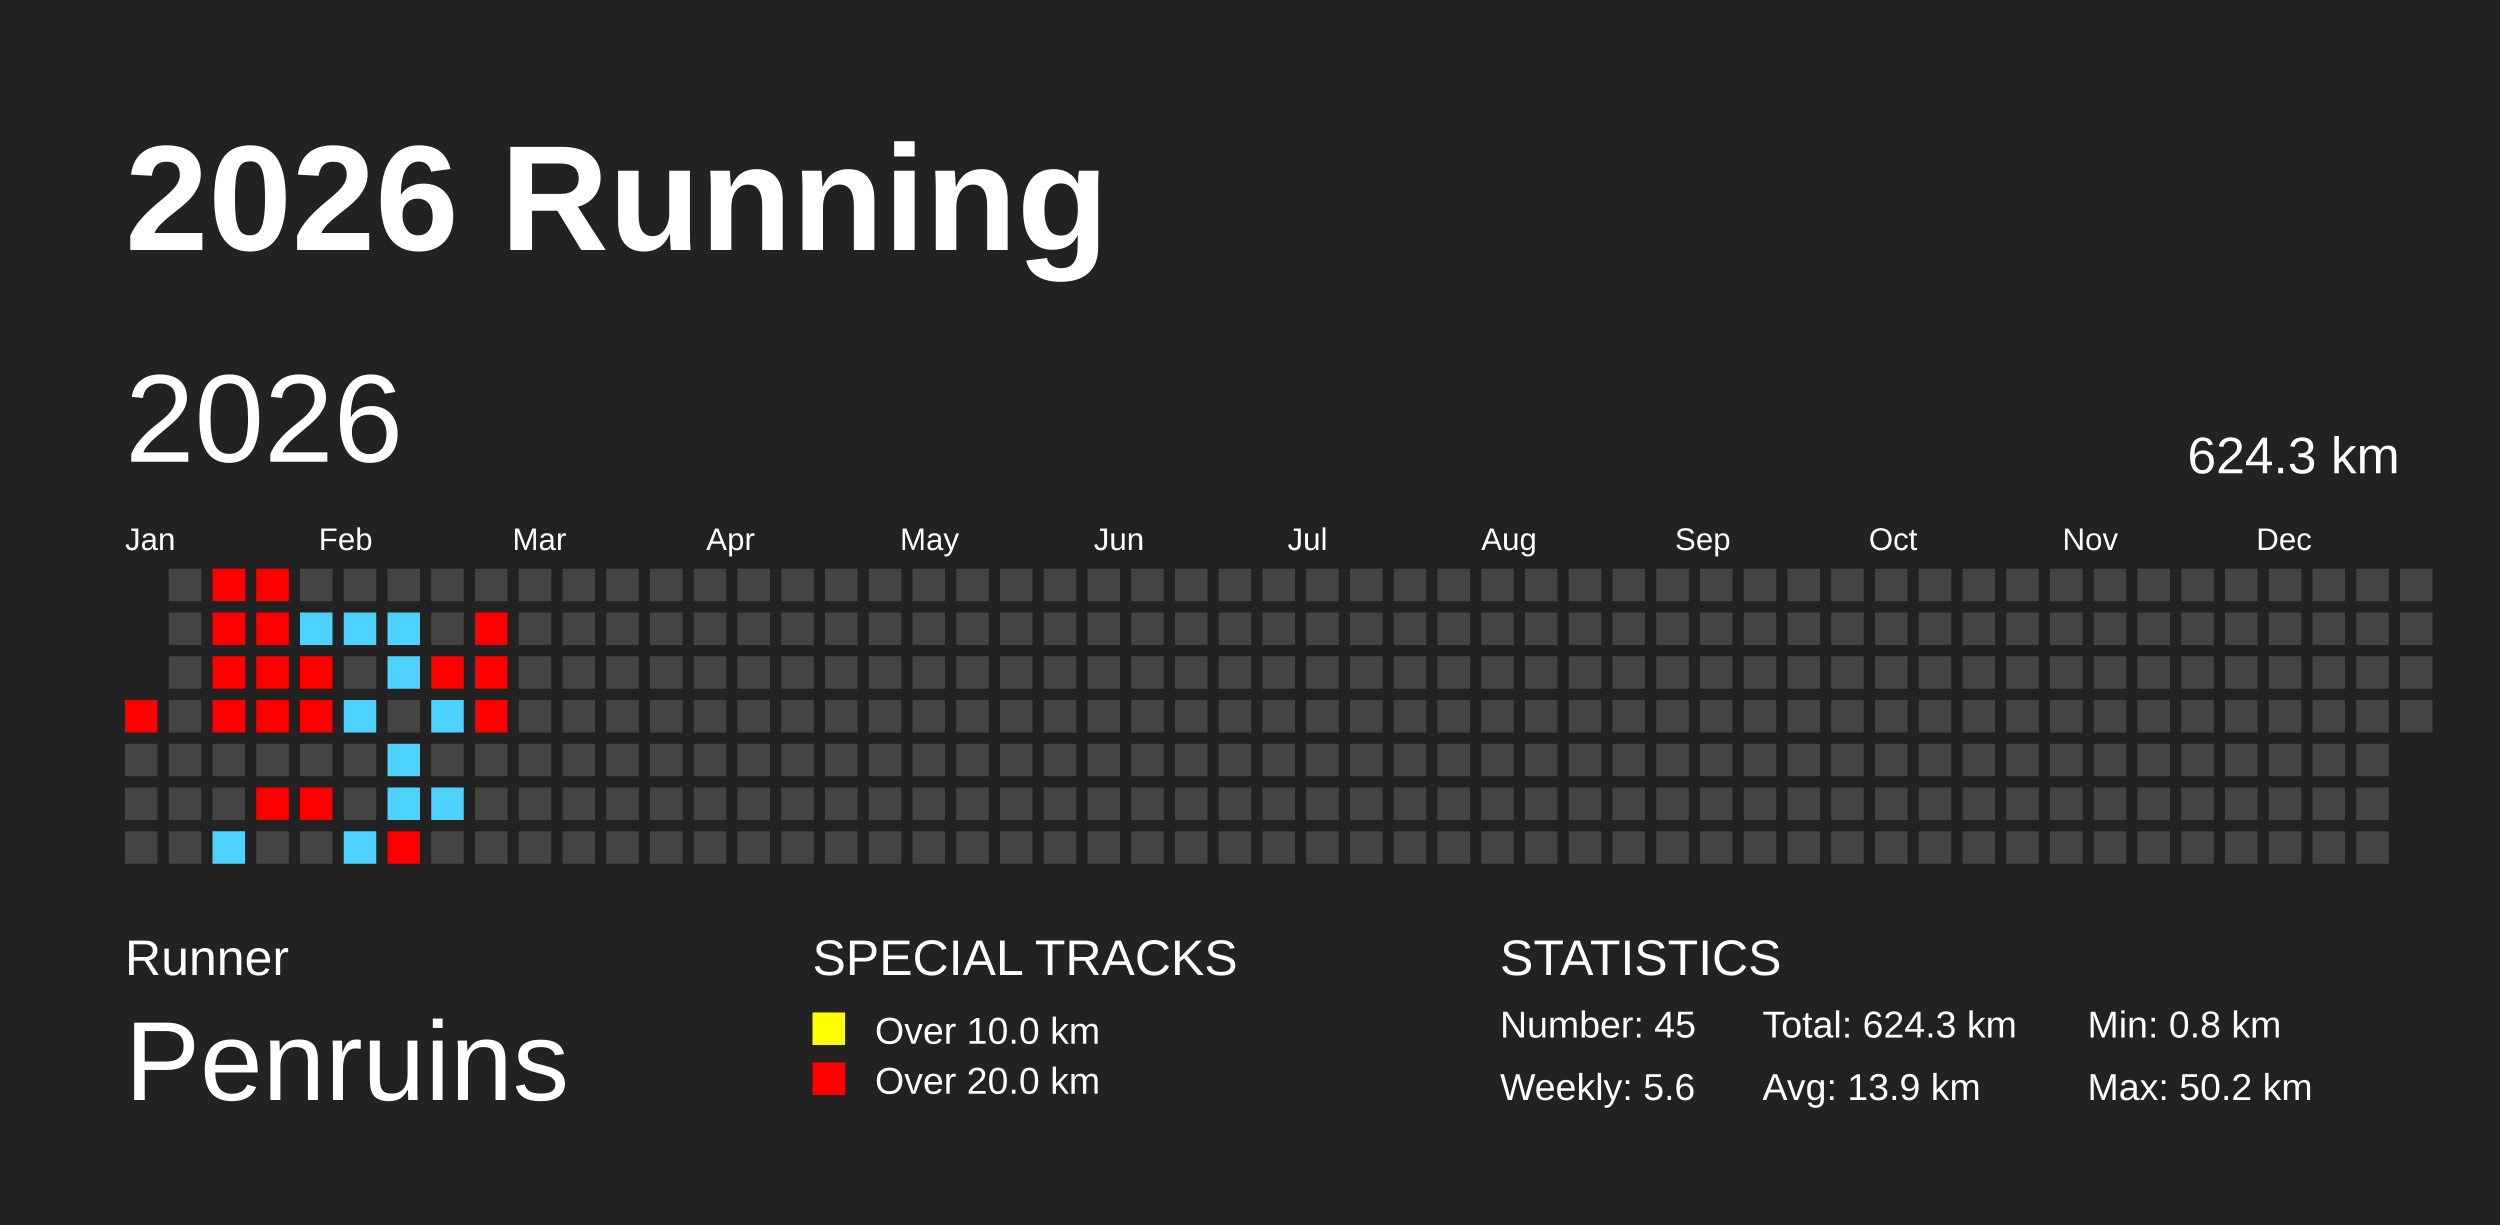
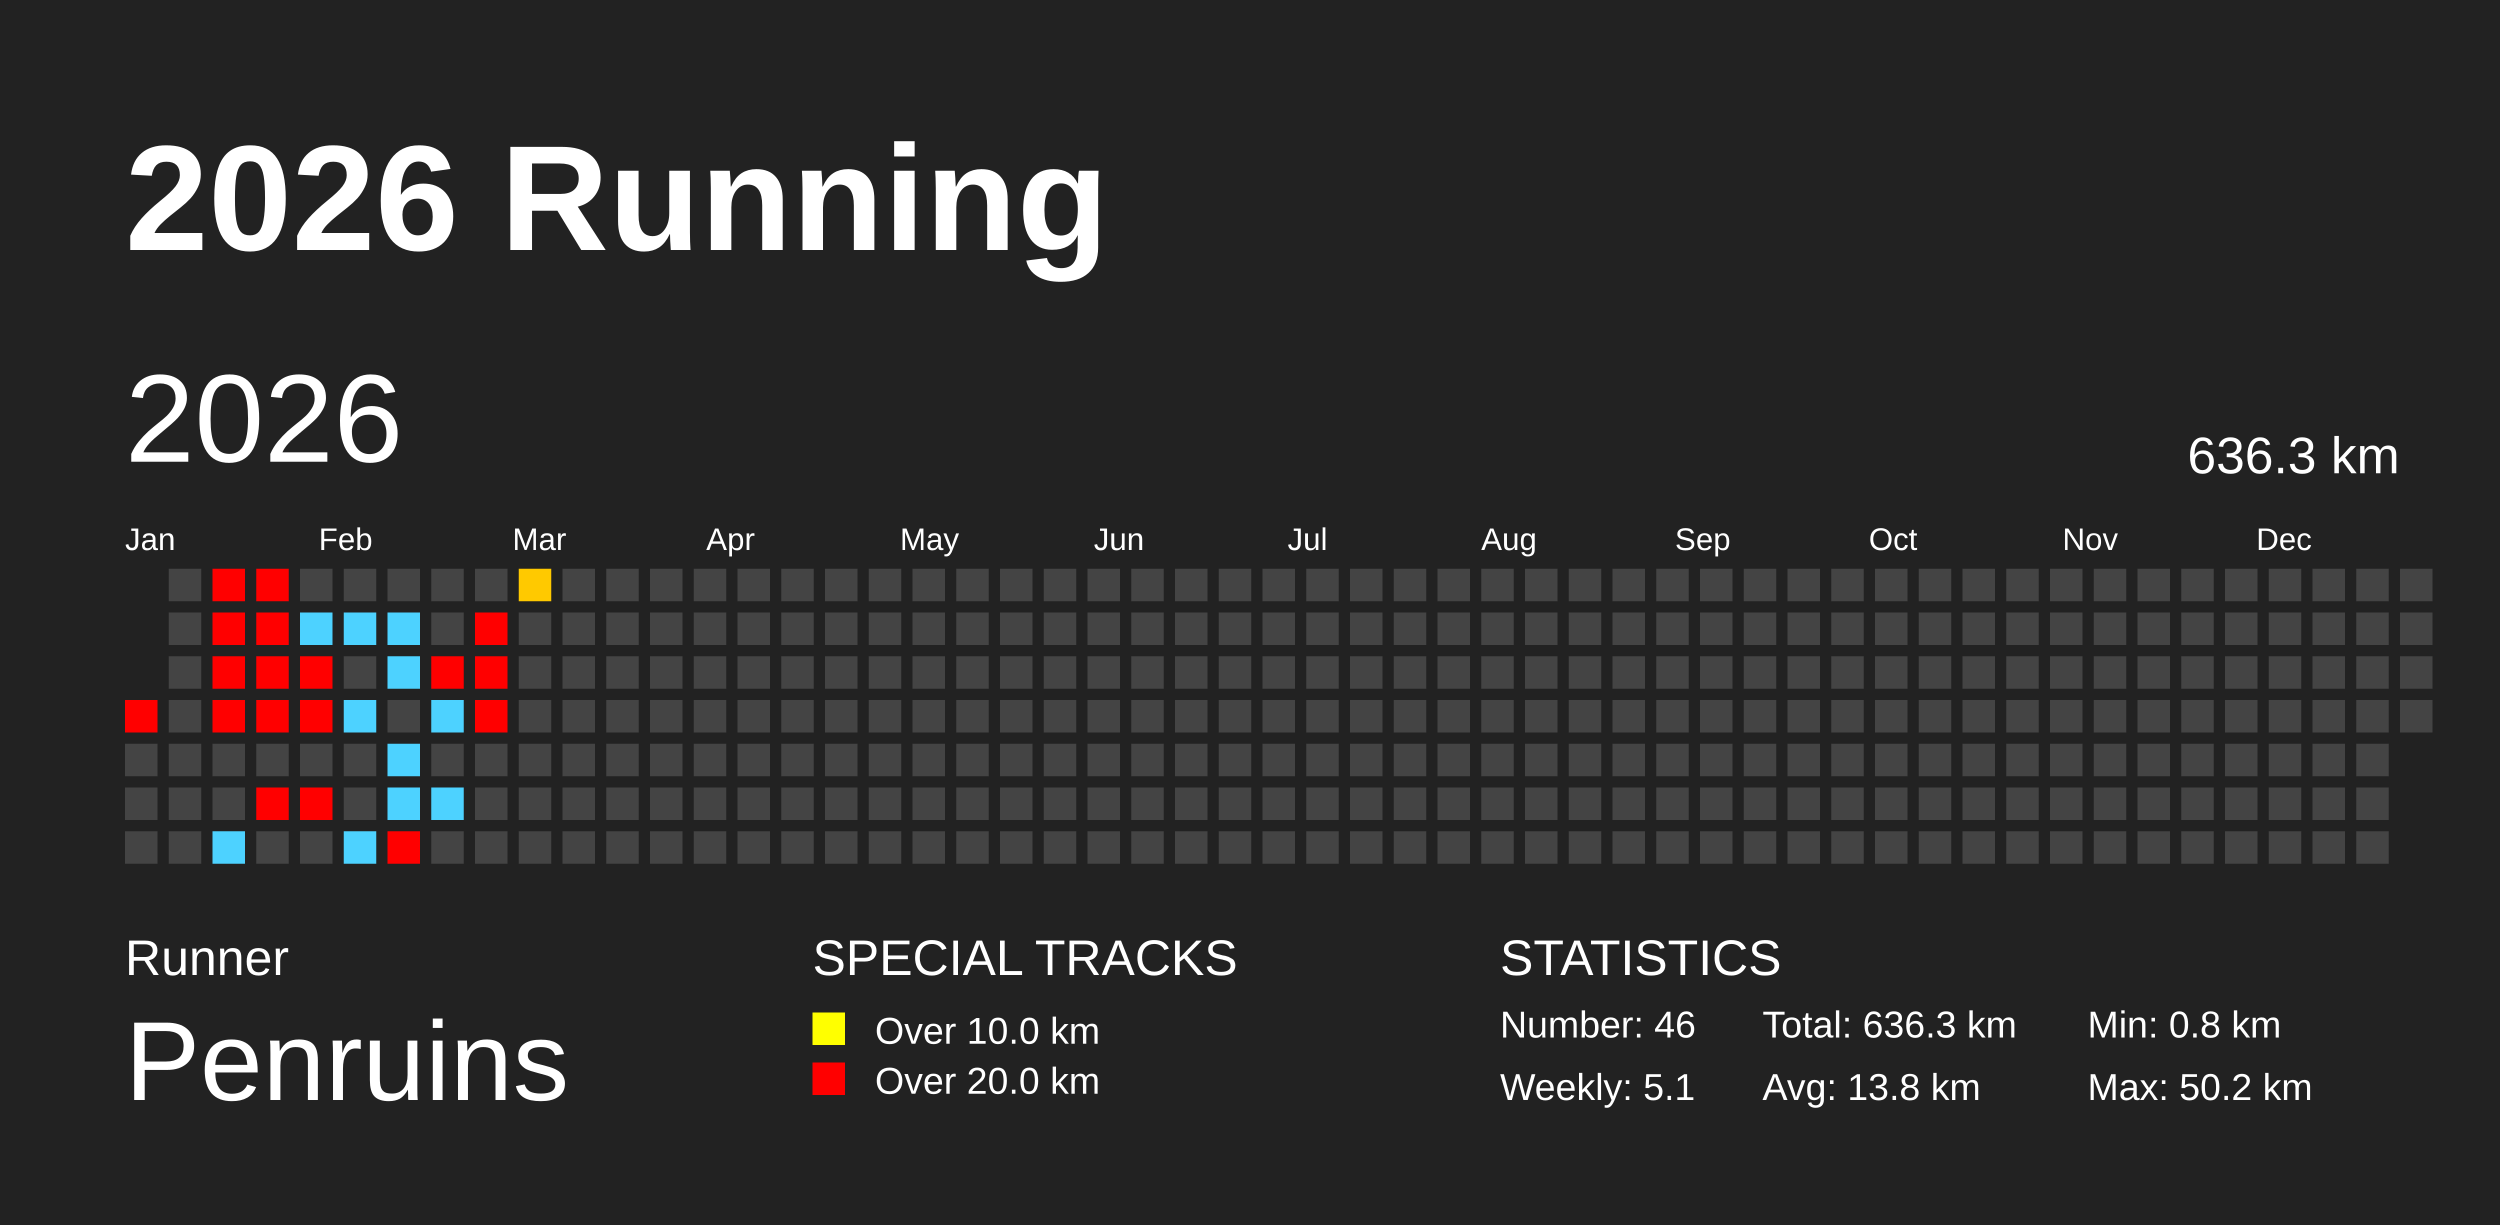
<svg xmlns="http://www.w3.org/2000/svg" baseProfile="full" height="98mm" version="1.1" viewBox="0,0,200,98" width="200mm">
  <defs />
  <rect fill="#222222" height="98" width="200" x="0" y="0" />
  <text fill="#FFFFFF" style="font-size:12px; font-family:Arial; font-weight:bold;" x="10" y="20">2026 Running</text>
  <text fill="#FFFFFF" style="font-size:4px; font-family:Arial" x="10" y="78">Runner</text>
  <text fill="#FFFFFF" style="font-size:9px; font-family:Arial" x="10" y="88">Penruins</text>
  <text fill="#FFFFFF" style="font-size:4px; font-family:Arial" x="65" y="78">SPECIAL TRACKS</text>
  <rect fill="yellow" height="2.6" width="2.6" x="65" y="81" />
  <text fill="#FFFFFF" style="font-size:3px; font-family:Arial" x="70" y="83.5">Over 10.0 km</text>
  <rect fill="red" height="2.6" width="2.6" x="65" y="85" />
  <text fill="#FFFFFF" style="font-size:3px; font-family:Arial" x="70" y="87.5">Over 20.0 km</text>
  <text fill="#FFFFFF" style="font-size:4px; font-family:Arial" x="120" y="78">STATISTICS</text>
-   <text fill="#FFFFFF" style="font-size:3px; font-family:Arial" x="120" y="83">Number: 45</text>
-   <text fill="#FFFFFF" style="font-size:3px; font-family:Arial" x="120" y="88">Weekly: 5.6</text>
-   <text fill="#FFFFFF" style="font-size:3px; font-family:Arial" x="141" y="83">Total: 624.3 km</text>
-   <text fill="#FFFFFF" style="font-size:3px; font-family:Arial" x="141" y="88">Avg: 13.9 km</text>
+   <text fill="#FFFFFF" style="font-size:3px; font-family:Arial" x="120" y="83">Number: 46</text>
+   <text fill="#FFFFFF" style="font-size:3px; font-family:Arial" x="120" y="88">Weekly: 5.1</text>
+   <text fill="#FFFFFF" style="font-size:3px; font-family:Arial" x="141" y="83">Total: 636.3 km</text>
+   <text fill="#FFFFFF" style="font-size:3px; font-family:Arial" x="141" y="88">Avg: 13.8 km</text>
  <text fill="#FFFFFF" style="font-size:3px; font-family:Arial" x="167" y="83">Min: 0.8 km</text>
  <text fill="#FFFFFF" style="font-size:3px; font-family:Arial" x="167" y="88">Max: 50.2 km</text>
  <text dominant-baseline="hanging" fill="#FFFFFF" style="font-size:10.0px; font-family:Arial;" x="10" y="30">2026</text>
-   <text dominant-baseline="hanging" fill="#FFFFFF" style="font-size:4.125px; font-family:Arial;" x="175" y="35">624.3 km</text>
+   <text dominant-baseline="hanging" fill="#FFFFFF" style="font-size:4.125px; font-family:Arial;" x="175" y="35">636.3 km</text>
  <text fill="#FFFFFF" style="font-size:2.5px; font-family:Arial" x="10.0" y="44">Jan</text>
  <text fill="#FFFFFF" style="font-size:2.5px; font-family:Arial" x="25.5" y="44">Feb</text>
  <text fill="#FFFFFF" style="font-size:2.5px; font-family:Arial" x="41.0" y="44">Mar</text>
  <text fill="#FFFFFF" style="font-size:2.5px; font-family:Arial" x="56.5" y="44">Apr</text>
  <text fill="#FFFFFF" style="font-size:2.5px; font-family:Arial" x="72.0" y="44">May</text>
  <text fill="#FFFFFF" style="font-size:2.5px; font-family:Arial" x="87.5" y="44">Jun</text>
  <text fill="#FFFFFF" style="font-size:2.5px; font-family:Arial" x="103.0" y="44">Jul</text>
  <text fill="#FFFFFF" style="font-size:2.5px; font-family:Arial" x="118.5" y="44">Aug</text>
  <text fill="#FFFFFF" style="font-size:2.5px; font-family:Arial" x="134.0" y="44">Sep</text>
  <text fill="#FFFFFF" style="font-size:2.5px; font-family:Arial" x="149.5" y="44">Oct</text>
  <text fill="#FFFFFF" style="font-size:2.5px; font-family:Arial" x="165.0" y="44">Nov</text>
  <text fill="#FFFFFF" style="font-size:2.5px; font-family:Arial" x="180.5" y="44">Dec</text>
  <rect fill="red" height="2.6" width="2.6" x="10.0" y="56.0" />
  <rect fill="#444444" height="2.6" width="2.6" x="10.0" y="59.5" />
  <rect fill="#444444" height="2.6" width="2.6" x="10.0" y="63.0" />
  <rect fill="#444444" height="2.6" width="2.6" x="10.0" y="66.5" />
  <rect fill="#444444" height="2.6" width="2.6" x="13.5" y="45.5" />
  <rect fill="#444444" height="2.6" width="2.6" x="13.5" y="49.0" />
  <rect fill="#444444" height="2.6" width="2.6" x="13.5" y="52.5" />
  <rect fill="#444444" height="2.6" width="2.6" x="13.5" y="56.0" />
  <rect fill="#444444" height="2.6" width="2.6" x="13.5" y="59.5" />
  <rect fill="#444444" height="2.6" width="2.6" x="13.5" y="63.0" />
  <rect fill="#444444" height="2.6" width="2.6" x="13.5" y="66.5" />
  <rect fill="red" height="2.6" width="2.6" x="17.0" y="45.5" />
  <rect fill="red" height="2.6" width="2.6" x="17.0" y="49.0" />
  <rect fill="red" height="2.6" width="2.6" x="17.0" y="52.5" />
  <rect fill="red" height="2.6" width="2.6" x="17.0" y="56.0" />
  <rect fill="#444444" height="2.6" width="2.6" x="17.0" y="59.5" />
  <rect fill="#444444" height="2.6" width="2.6" x="17.0" y="63.0" />
  <rect fill="#4dd2ff" height="2.6" width="2.6" x="17.0" y="66.5" />
  <rect fill="red" height="2.6" width="2.6" x="20.5" y="45.5" />
  <rect fill="red" height="2.6" width="2.6" x="20.5" y="49.0" />
  <rect fill="red" height="2.6" width="2.6" x="20.5" y="52.5" />
  <rect fill="red" height="2.6" width="2.6" x="20.5" y="56.0" />
  <rect fill="#444444" height="2.6" width="2.6" x="20.5" y="59.5" />
  <rect fill="red" height="2.6" width="2.6" x="20.5" y="63.0" />
  <rect fill="#444444" height="2.6" width="2.6" x="20.5" y="66.5" />
  <rect fill="#444444" height="2.6" width="2.6" x="24.0" y="45.5" />
  <rect fill="#4dd2ff" height="2.6" width="2.6" x="24.0" y="49.0" />
  <rect fill="red" height="2.6" width="2.6" x="24.0" y="52.5" />
  <rect fill="red" height="2.6" width="2.6" x="24.0" y="56.0" />
  <rect fill="#444444" height="2.6" width="2.6" x="24.0" y="59.5" />
  <rect fill="red" height="2.6" width="2.6" x="24.0" y="63.0" />
  <rect fill="#444444" height="2.6" width="2.6" x="24.0" y="66.5" />
  <rect fill="#444444" height="2.6" width="2.6" x="27.5" y="45.5" />
  <rect fill="#4dd2ff" height="2.6" width="2.6" x="27.5" y="49.0" />
  <rect fill="#444444" height="2.6" width="2.6" x="27.5" y="52.5" />
  <rect fill="#4dd2ff" height="2.6" width="2.6" x="27.5" y="56.0" />
  <rect fill="#444444" height="2.6" width="2.6" x="27.5" y="59.5" />
  <rect fill="#444444" height="2.6" width="2.6" x="27.5" y="63.0" />
  <rect fill="#4dd2ff" height="2.6" width="2.6" x="27.5" y="66.5" />
  <rect fill="#444444" height="2.6" width="2.6" x="31.0" y="45.5" />
  <rect fill="#4dd2ff" height="2.6" width="2.6" x="31.0" y="49.0" />
  <rect fill="#4dd2ff" height="2.6" width="2.6" x="31.0" y="52.5" />
  <rect fill="#444444" height="2.6" width="2.6" x="31.0" y="56.0" />
  <rect fill="#4dd2ff" height="2.6" width="2.6" x="31.0" y="59.5" />
  <rect fill="#4dd2ff" height="2.6" width="2.6" x="31.0" y="63.0" />
  <rect fill="red" height="2.6" width="2.6" x="31.0" y="66.5" />
  <rect fill="#444444" height="2.6" width="2.6" x="34.5" y="45.5" />
  <rect fill="#444444" height="2.6" width="2.6" x="34.5" y="49.0" />
  <rect fill="red" height="2.6" width="2.6" x="34.5" y="52.5" />
  <rect fill="#4dd2ff" height="2.6" width="2.6" x="34.5" y="56.0" />
  <rect fill="#444444" height="2.6" width="2.6" x="34.5" y="59.5" />
  <rect fill="#4dd2ff" height="2.6" width="2.6" x="34.5" y="63.0" />
  <rect fill="#444444" height="2.6" width="2.6" x="34.5" y="66.5" />
  <rect fill="#444444" height="2.6" width="2.6" x="38.0" y="45.5" />
  <rect fill="red" height="2.6" width="2.6" x="38.0" y="49.0" />
  <rect fill="red" height="2.6" width="2.6" x="38.0" y="52.5" />
  <rect fill="red" height="2.6" width="2.6" x="38.0" y="56.0" />
  <rect fill="#444444" height="2.6" width="2.6" x="38.0" y="59.5" />
  <rect fill="#444444" height="2.6" width="2.6" x="38.0" y="63.0" />
  <rect fill="#444444" height="2.6" width="2.6" x="38.0" y="66.5" />
-   <rect fill="#444444" height="2.6" width="2.6" x="41.5" y="45.5" />
+   <rect fill="#ffc900" height="2.6" width="2.6" x="41.5" y="45.5" />
  <rect fill="#444444" height="2.6" width="2.6" x="41.5" y="49.0" />
  <rect fill="#444444" height="2.6" width="2.6" x="41.5" y="52.5" />
  <rect fill="#444444" height="2.6" width="2.6" x="41.5" y="56.0" />
  <rect fill="#444444" height="2.6" width="2.6" x="41.5" y="59.5" />
  <rect fill="#444444" height="2.6" width="2.6" x="41.5" y="63.0" />
  <rect fill="#444444" height="2.6" width="2.6" x="41.5" y="66.5" />
  <rect fill="#444444" height="2.6" width="2.6" x="45.0" y="45.5" />
  <rect fill="#444444" height="2.6" width="2.6" x="45.0" y="49.0" />
  <rect fill="#444444" height="2.6" width="2.6" x="45.0" y="52.5" />
  <rect fill="#444444" height="2.6" width="2.6" x="45.0" y="56.0" />
  <rect fill="#444444" height="2.6" width="2.6" x="45.0" y="59.5" />
  <rect fill="#444444" height="2.6" width="2.6" x="45.0" y="63.0" />
  <rect fill="#444444" height="2.6" width="2.6" x="45.0" y="66.5" />
  <rect fill="#444444" height="2.6" width="2.6" x="48.5" y="45.5" />
  <rect fill="#444444" height="2.6" width="2.6" x="48.5" y="49.0" />
  <rect fill="#444444" height="2.6" width="2.6" x="48.5" y="52.5" />
  <rect fill="#444444" height="2.6" width="2.6" x="48.5" y="56.0" />
  <rect fill="#444444" height="2.6" width="2.6" x="48.5" y="59.5" />
  <rect fill="#444444" height="2.6" width="2.6" x="48.5" y="63.0" />
  <rect fill="#444444" height="2.6" width="2.6" x="48.5" y="66.5" />
  <rect fill="#444444" height="2.6" width="2.6" x="52.0" y="45.5" />
  <rect fill="#444444" height="2.6" width="2.6" x="52.0" y="49.0" />
  <rect fill="#444444" height="2.6" width="2.6" x="52.0" y="52.5" />
  <rect fill="#444444" height="2.6" width="2.6" x="52.0" y="56.0" />
  <rect fill="#444444" height="2.6" width="2.6" x="52.0" y="59.5" />
  <rect fill="#444444" height="2.6" width="2.6" x="52.0" y="63.0" />
  <rect fill="#444444" height="2.6" width="2.6" x="52.0" y="66.5" />
  <rect fill="#444444" height="2.6" width="2.6" x="55.5" y="45.5" />
  <rect fill="#444444" height="2.6" width="2.6" x="55.5" y="49.0" />
  <rect fill="#444444" height="2.6" width="2.6" x="55.5" y="52.5" />
  <rect fill="#444444" height="2.6" width="2.6" x="55.5" y="56.0" />
  <rect fill="#444444" height="2.6" width="2.6" x="55.5" y="59.5" />
  <rect fill="#444444" height="2.6" width="2.6" x="55.5" y="63.0" />
  <rect fill="#444444" height="2.6" width="2.6" x="55.5" y="66.5" />
  <rect fill="#444444" height="2.6" width="2.6" x="59.0" y="45.5" />
  <rect fill="#444444" height="2.6" width="2.6" x="59.0" y="49.0" />
  <rect fill="#444444" height="2.6" width="2.6" x="59.0" y="52.5" />
  <rect fill="#444444" height="2.6" width="2.6" x="59.0" y="56.0" />
  <rect fill="#444444" height="2.6" width="2.6" x="59.0" y="59.5" />
  <rect fill="#444444" height="2.6" width="2.6" x="59.0" y="63.0" />
  <rect fill="#444444" height="2.6" width="2.6" x="59.0" y="66.5" />
  <rect fill="#444444" height="2.6" width="2.6" x="62.5" y="45.5" />
  <rect fill="#444444" height="2.6" width="2.6" x="62.5" y="49.0" />
  <rect fill="#444444" height="2.6" width="2.6" x="62.5" y="52.5" />
  <rect fill="#444444" height="2.6" width="2.6" x="62.5" y="56.0" />
  <rect fill="#444444" height="2.6" width="2.6" x="62.5" y="59.5" />
  <rect fill="#444444" height="2.6" width="2.6" x="62.5" y="63.0" />
  <rect fill="#444444" height="2.6" width="2.6" x="62.5" y="66.5" />
  <rect fill="#444444" height="2.6" width="2.6" x="66.0" y="45.5" />
  <rect fill="#444444" height="2.6" width="2.6" x="66.0" y="49.0" />
  <rect fill="#444444" height="2.6" width="2.6" x="66.0" y="52.5" />
  <rect fill="#444444" height="2.6" width="2.6" x="66.0" y="56.0" />
  <rect fill="#444444" height="2.6" width="2.6" x="66.0" y="59.5" />
  <rect fill="#444444" height="2.6" width="2.6" x="66.0" y="63.0" />
  <rect fill="#444444" height="2.6" width="2.6" x="66.0" y="66.5" />
  <rect fill="#444444" height="2.6" width="2.6" x="69.5" y="45.5" />
  <rect fill="#444444" height="2.6" width="2.6" x="69.5" y="49.0" />
  <rect fill="#444444" height="2.6" width="2.6" x="69.5" y="52.5" />
  <rect fill="#444444" height="2.6" width="2.6" x="69.5" y="56.0" />
  <rect fill="#444444" height="2.6" width="2.6" x="69.5" y="59.5" />
  <rect fill="#444444" height="2.6" width="2.6" x="69.5" y="63.0" />
  <rect fill="#444444" height="2.6" width="2.6" x="69.5" y="66.5" />
  <rect fill="#444444" height="2.6" width="2.6" x="73.0" y="45.5" />
  <rect fill="#444444" height="2.6" width="2.6" x="73.0" y="49.0" />
  <rect fill="#444444" height="2.6" width="2.6" x="73.0" y="52.5" />
  <rect fill="#444444" height="2.6" width="2.6" x="73.0" y="56.0" />
  <rect fill="#444444" height="2.6" width="2.6" x="73.0" y="59.5" />
  <rect fill="#444444" height="2.6" width="2.6" x="73.0" y="63.0" />
  <rect fill="#444444" height="2.6" width="2.6" x="73.0" y="66.5" />
  <rect fill="#444444" height="2.6" width="2.6" x="76.5" y="45.5" />
  <rect fill="#444444" height="2.6" width="2.6" x="76.5" y="49.0" />
  <rect fill="#444444" height="2.6" width="2.6" x="76.5" y="52.5" />
  <rect fill="#444444" height="2.6" width="2.6" x="76.5" y="56.0" />
  <rect fill="#444444" height="2.6" width="2.6" x="76.5" y="59.5" />
  <rect fill="#444444" height="2.6" width="2.6" x="76.5" y="63.0" />
  <rect fill="#444444" height="2.6" width="2.6" x="76.5" y="66.5" />
  <rect fill="#444444" height="2.6" width="2.6" x="80.0" y="45.5" />
  <rect fill="#444444" height="2.6" width="2.6" x="80.0" y="49.0" />
  <rect fill="#444444" height="2.6" width="2.6" x="80.0" y="52.5" />
  <rect fill="#444444" height="2.6" width="2.6" x="80.0" y="56.0" />
  <rect fill="#444444" height="2.6" width="2.6" x="80.0" y="59.5" />
  <rect fill="#444444" height="2.6" width="2.6" x="80.0" y="63.0" />
  <rect fill="#444444" height="2.6" width="2.6" x="80.0" y="66.5" />
  <rect fill="#444444" height="2.6" width="2.6" x="83.5" y="45.5" />
  <rect fill="#444444" height="2.6" width="2.6" x="83.5" y="49.0" />
  <rect fill="#444444" height="2.6" width="2.6" x="83.5" y="52.5" />
  <rect fill="#444444" height="2.6" width="2.6" x="83.5" y="56.0" />
  <rect fill="#444444" height="2.6" width="2.6" x="83.5" y="59.5" />
  <rect fill="#444444" height="2.6" width="2.6" x="83.5" y="63.0" />
  <rect fill="#444444" height="2.6" width="2.6" x="83.5" y="66.5" />
  <rect fill="#444444" height="2.6" width="2.6" x="87.0" y="45.5" />
  <rect fill="#444444" height="2.6" width="2.6" x="87.0" y="49.0" />
  <rect fill="#444444" height="2.6" width="2.6" x="87.0" y="52.5" />
  <rect fill="#444444" height="2.6" width="2.6" x="87.0" y="56.0" />
  <rect fill="#444444" height="2.6" width="2.6" x="87.0" y="59.5" />
  <rect fill="#444444" height="2.6" width="2.6" x="87.0" y="63.0" />
  <rect fill="#444444" height="2.6" width="2.6" x="87.0" y="66.5" />
  <rect fill="#444444" height="2.6" width="2.6" x="90.5" y="45.5" />
  <rect fill="#444444" height="2.6" width="2.6" x="90.5" y="49.0" />
  <rect fill="#444444" height="2.6" width="2.6" x="90.5" y="52.5" />
  <rect fill="#444444" height="2.6" width="2.6" x="90.5" y="56.0" />
  <rect fill="#444444" height="2.6" width="2.6" x="90.5" y="59.5" />
  <rect fill="#444444" height="2.6" width="2.6" x="90.5" y="63.0" />
  <rect fill="#444444" height="2.6" width="2.6" x="90.5" y="66.5" />
  <rect fill="#444444" height="2.6" width="2.6" x="94.0" y="45.5" />
  <rect fill="#444444" height="2.6" width="2.6" x="94.0" y="49.0" />
  <rect fill="#444444" height="2.6" width="2.6" x="94.0" y="52.5" />
  <rect fill="#444444" height="2.6" width="2.6" x="94.0" y="56.0" />
  <rect fill="#444444" height="2.6" width="2.6" x="94.0" y="59.5" />
  <rect fill="#444444" height="2.6" width="2.6" x="94.0" y="63.0" />
  <rect fill="#444444" height="2.6" width="2.6" x="94.0" y="66.5" />
  <rect fill="#444444" height="2.6" width="2.6" x="97.5" y="45.5" />
  <rect fill="#444444" height="2.6" width="2.6" x="97.5" y="49.0" />
  <rect fill="#444444" height="2.6" width="2.6" x="97.5" y="52.5" />
  <rect fill="#444444" height="2.6" width="2.6" x="97.5" y="56.0" />
  <rect fill="#444444" height="2.6" width="2.6" x="97.5" y="59.5" />
  <rect fill="#444444" height="2.6" width="2.6" x="97.5" y="63.0" />
  <rect fill="#444444" height="2.6" width="2.6" x="97.5" y="66.5" />
  <rect fill="#444444" height="2.6" width="2.6" x="101.0" y="45.5" />
  <rect fill="#444444" height="2.6" width="2.6" x="101.0" y="49.0" />
  <rect fill="#444444" height="2.6" width="2.6" x="101.0" y="52.5" />
  <rect fill="#444444" height="2.6" width="2.6" x="101.0" y="56.0" />
  <rect fill="#444444" height="2.6" width="2.6" x="101.0" y="59.5" />
  <rect fill="#444444" height="2.6" width="2.6" x="101.0" y="63.0" />
  <rect fill="#444444" height="2.6" width="2.6" x="101.0" y="66.5" />
  <rect fill="#444444" height="2.6" width="2.6" x="104.5" y="45.5" />
  <rect fill="#444444" height="2.6" width="2.6" x="104.5" y="49.0" />
  <rect fill="#444444" height="2.6" width="2.6" x="104.5" y="52.5" />
  <rect fill="#444444" height="2.6" width="2.6" x="104.5" y="56.0" />
  <rect fill="#444444" height="2.6" width="2.6" x="104.5" y="59.5" />
  <rect fill="#444444" height="2.6" width="2.6" x="104.5" y="63.0" />
  <rect fill="#444444" height="2.6" width="2.6" x="104.5" y="66.5" />
  <rect fill="#444444" height="2.6" width="2.6" x="108.0" y="45.5" />
  <rect fill="#444444" height="2.6" width="2.6" x="108.0" y="49.0" />
  <rect fill="#444444" height="2.6" width="2.6" x="108.0" y="52.5" />
  <rect fill="#444444" height="2.6" width="2.6" x="108.0" y="56.0" />
  <rect fill="#444444" height="2.6" width="2.6" x="108.0" y="59.5" />
  <rect fill="#444444" height="2.6" width="2.6" x="108.0" y="63.0" />
  <rect fill="#444444" height="2.6" width="2.6" x="108.0" y="66.5" />
  <rect fill="#444444" height="2.6" width="2.6" x="111.5" y="45.5" />
  <rect fill="#444444" height="2.6" width="2.6" x="111.5" y="49.0" />
  <rect fill="#444444" height="2.6" width="2.6" x="111.5" y="52.5" />
  <rect fill="#444444" height="2.6" width="2.6" x="111.5" y="56.0" />
  <rect fill="#444444" height="2.6" width="2.6" x="111.5" y="59.5" />
  <rect fill="#444444" height="2.6" width="2.6" x="111.5" y="63.0" />
  <rect fill="#444444" height="2.6" width="2.6" x="111.5" y="66.5" />
  <rect fill="#444444" height="2.6" width="2.6" x="115.0" y="45.5" />
  <rect fill="#444444" height="2.6" width="2.6" x="115.0" y="49.0" />
  <rect fill="#444444" height="2.6" width="2.6" x="115.0" y="52.5" />
  <rect fill="#444444" height="2.6" width="2.6" x="115.0" y="56.0" />
  <rect fill="#444444" height="2.6" width="2.6" x="115.0" y="59.5" />
  <rect fill="#444444" height="2.6" width="2.6" x="115.0" y="63.0" />
  <rect fill="#444444" height="2.6" width="2.6" x="115.0" y="66.5" />
  <rect fill="#444444" height="2.6" width="2.6" x="118.5" y="45.5" />
  <rect fill="#444444" height="2.6" width="2.6" x="118.5" y="49.0" />
  <rect fill="#444444" height="2.6" width="2.6" x="118.5" y="52.5" />
  <rect fill="#444444" height="2.6" width="2.6" x="118.5" y="56.0" />
  <rect fill="#444444" height="2.6" width="2.6" x="118.5" y="59.5" />
  <rect fill="#444444" height="2.6" width="2.6" x="118.5" y="63.0" />
  <rect fill="#444444" height="2.6" width="2.6" x="118.5" y="66.5" />
  <rect fill="#444444" height="2.6" width="2.6" x="122.0" y="45.5" />
  <rect fill="#444444" height="2.6" width="2.6" x="122.0" y="49.0" />
  <rect fill="#444444" height="2.6" width="2.6" x="122.0" y="52.5" />
  <rect fill="#444444" height="2.6" width="2.6" x="122.0" y="56.0" />
  <rect fill="#444444" height="2.6" width="2.6" x="122.0" y="59.5" />
  <rect fill="#444444" height="2.6" width="2.6" x="122.0" y="63.0" />
  <rect fill="#444444" height="2.6" width="2.6" x="122.0" y="66.5" />
  <rect fill="#444444" height="2.6" width="2.6" x="125.5" y="45.5" />
  <rect fill="#444444" height="2.6" width="2.6" x="125.5" y="49.0" />
  <rect fill="#444444" height="2.6" width="2.6" x="125.5" y="52.5" />
  <rect fill="#444444" height="2.6" width="2.6" x="125.5" y="56.0" />
  <rect fill="#444444" height="2.6" width="2.6" x="125.5" y="59.5" />
  <rect fill="#444444" height="2.6" width="2.6" x="125.5" y="63.0" />
  <rect fill="#444444" height="2.6" width="2.6" x="125.5" y="66.5" />
  <rect fill="#444444" height="2.6" width="2.6" x="129.0" y="45.5" />
  <rect fill="#444444" height="2.6" width="2.6" x="129.0" y="49.0" />
  <rect fill="#444444" height="2.6" width="2.6" x="129.0" y="52.5" />
  <rect fill="#444444" height="2.6" width="2.6" x="129.0" y="56.0" />
  <rect fill="#444444" height="2.6" width="2.6" x="129.0" y="59.5" />
  <rect fill="#444444" height="2.6" width="2.6" x="129.0" y="63.0" />
  <rect fill="#444444" height="2.6" width="2.6" x="129.0" y="66.5" />
  <rect fill="#444444" height="2.6" width="2.6" x="132.5" y="45.5" />
  <rect fill="#444444" height="2.6" width="2.6" x="132.5" y="49.0" />
  <rect fill="#444444" height="2.6" width="2.6" x="132.5" y="52.5" />
  <rect fill="#444444" height="2.6" width="2.6" x="132.5" y="56.0" />
  <rect fill="#444444" height="2.6" width="2.6" x="132.5" y="59.5" />
  <rect fill="#444444" height="2.6" width="2.6" x="132.5" y="63.0" />
  <rect fill="#444444" height="2.6" width="2.6" x="132.5" y="66.5" />
  <rect fill="#444444" height="2.6" width="2.6" x="136.0" y="45.5" />
  <rect fill="#444444" height="2.6" width="2.6" x="136.0" y="49.0" />
  <rect fill="#444444" height="2.6" width="2.6" x="136.0" y="52.5" />
  <rect fill="#444444" height="2.6" width="2.6" x="136.0" y="56.0" />
  <rect fill="#444444" height="2.6" width="2.6" x="136.0" y="59.5" />
  <rect fill="#444444" height="2.6" width="2.6" x="136.0" y="63.0" />
  <rect fill="#444444" height="2.6" width="2.6" x="136.0" y="66.5" />
  <rect fill="#444444" height="2.6" width="2.6" x="139.5" y="45.5" />
  <rect fill="#444444" height="2.6" width="2.6" x="139.5" y="49.0" />
  <rect fill="#444444" height="2.6" width="2.6" x="139.5" y="52.5" />
  <rect fill="#444444" height="2.6" width="2.6" x="139.5" y="56.0" />
  <rect fill="#444444" height="2.6" width="2.6" x="139.5" y="59.5" />
  <rect fill="#444444" height="2.6" width="2.6" x="139.5" y="63.0" />
  <rect fill="#444444" height="2.6" width="2.6" x="139.5" y="66.5" />
  <rect fill="#444444" height="2.6" width="2.6" x="143.0" y="45.5" />
  <rect fill="#444444" height="2.6" width="2.6" x="143.0" y="49.0" />
  <rect fill="#444444" height="2.6" width="2.6" x="143.0" y="52.5" />
  <rect fill="#444444" height="2.6" width="2.6" x="143.0" y="56.0" />
  <rect fill="#444444" height="2.6" width="2.6" x="143.0" y="59.5" />
  <rect fill="#444444" height="2.6" width="2.6" x="143.0" y="63.0" />
  <rect fill="#444444" height="2.6" width="2.6" x="143.0" y="66.5" />
  <rect fill="#444444" height="2.6" width="2.6" x="146.5" y="45.5" />
  <rect fill="#444444" height="2.6" width="2.6" x="146.5" y="49.0" />
  <rect fill="#444444" height="2.6" width="2.6" x="146.5" y="52.5" />
  <rect fill="#444444" height="2.6" width="2.6" x="146.5" y="56.0" />
  <rect fill="#444444" height="2.6" width="2.6" x="146.5" y="59.5" />
  <rect fill="#444444" height="2.6" width="2.6" x="146.5" y="63.0" />
  <rect fill="#444444" height="2.6" width="2.6" x="146.5" y="66.5" />
  <rect fill="#444444" height="2.6" width="2.6" x="150.0" y="45.5" />
  <rect fill="#444444" height="2.6" width="2.6" x="150.0" y="49.0" />
  <rect fill="#444444" height="2.6" width="2.6" x="150.0" y="52.5" />
  <rect fill="#444444" height="2.6" width="2.6" x="150.0" y="56.0" />
  <rect fill="#444444" height="2.6" width="2.6" x="150.0" y="59.5" />
  <rect fill="#444444" height="2.6" width="2.6" x="150.0" y="63.0" />
  <rect fill="#444444" height="2.6" width="2.6" x="150.0" y="66.5" />
  <rect fill="#444444" height="2.6" width="2.6" x="153.5" y="45.5" />
  <rect fill="#444444" height="2.6" width="2.6" x="153.5" y="49.0" />
  <rect fill="#444444" height="2.6" width="2.6" x="153.5" y="52.5" />
  <rect fill="#444444" height="2.6" width="2.6" x="153.5" y="56.0" />
  <rect fill="#444444" height="2.6" width="2.6" x="153.5" y="59.5" />
  <rect fill="#444444" height="2.6" width="2.6" x="153.5" y="63.0" />
  <rect fill="#444444" height="2.6" width="2.6" x="153.5" y="66.5" />
  <rect fill="#444444" height="2.6" width="2.6" x="157.0" y="45.5" />
  <rect fill="#444444" height="2.6" width="2.6" x="157.0" y="49.0" />
  <rect fill="#444444" height="2.6" width="2.6" x="157.0" y="52.5" />
  <rect fill="#444444" height="2.6" width="2.6" x="157.0" y="56.0" />
  <rect fill="#444444" height="2.6" width="2.6" x="157.0" y="59.5" />
  <rect fill="#444444" height="2.6" width="2.6" x="157.0" y="63.0" />
  <rect fill="#444444" height="2.6" width="2.6" x="157.0" y="66.5" />
  <rect fill="#444444" height="2.6" width="2.6" x="160.5" y="45.5" />
  <rect fill="#444444" height="2.6" width="2.6" x="160.5" y="49.0" />
  <rect fill="#444444" height="2.6" width="2.6" x="160.5" y="52.5" />
  <rect fill="#444444" height="2.6" width="2.6" x="160.5" y="56.0" />
  <rect fill="#444444" height="2.6" width="2.6" x="160.5" y="59.5" />
  <rect fill="#444444" height="2.6" width="2.6" x="160.5" y="63.0" />
  <rect fill="#444444" height="2.6" width="2.6" x="160.5" y="66.5" />
  <rect fill="#444444" height="2.6" width="2.6" x="164.0" y="45.5" />
  <rect fill="#444444" height="2.6" width="2.6" x="164.0" y="49.0" />
  <rect fill="#444444" height="2.6" width="2.6" x="164.0" y="52.5" />
  <rect fill="#444444" height="2.6" width="2.6" x="164.0" y="56.0" />
  <rect fill="#444444" height="2.6" width="2.6" x="164.0" y="59.5" />
  <rect fill="#444444" height="2.6" width="2.6" x="164.0" y="63.0" />
  <rect fill="#444444" height="2.6" width="2.6" x="164.0" y="66.5" />
  <rect fill="#444444" height="2.6" width="2.6" x="167.5" y="45.5" />
  <rect fill="#444444" height="2.6" width="2.6" x="167.5" y="49.0" />
  <rect fill="#444444" height="2.6" width="2.6" x="167.5" y="52.5" />
  <rect fill="#444444" height="2.6" width="2.6" x="167.5" y="56.0" />
  <rect fill="#444444" height="2.6" width="2.6" x="167.5" y="59.5" />
  <rect fill="#444444" height="2.6" width="2.6" x="167.5" y="63.0" />
  <rect fill="#444444" height="2.6" width="2.6" x="167.5" y="66.5" />
  <rect fill="#444444" height="2.6" width="2.6" x="171.0" y="45.5" />
  <rect fill="#444444" height="2.6" width="2.6" x="171.0" y="49.0" />
  <rect fill="#444444" height="2.6" width="2.6" x="171.0" y="52.5" />
  <rect fill="#444444" height="2.6" width="2.6" x="171.0" y="56.0" />
  <rect fill="#444444" height="2.6" width="2.6" x="171.0" y="59.5" />
  <rect fill="#444444" height="2.6" width="2.6" x="171.0" y="63.0" />
  <rect fill="#444444" height="2.6" width="2.6" x="171.0" y="66.5" />
  <rect fill="#444444" height="2.6" width="2.6" x="174.5" y="45.5" />
  <rect fill="#444444" height="2.6" width="2.6" x="174.5" y="49.0" />
  <rect fill="#444444" height="2.6" width="2.6" x="174.5" y="52.5" />
  <rect fill="#444444" height="2.6" width="2.6" x="174.5" y="56.0" />
  <rect fill="#444444" height="2.6" width="2.6" x="174.5" y="59.5" />
  <rect fill="#444444" height="2.6" width="2.6" x="174.5" y="63.0" />
  <rect fill="#444444" height="2.6" width="2.6" x="174.5" y="66.5" />
  <rect fill="#444444" height="2.6" width="2.6" x="178.0" y="45.5" />
  <rect fill="#444444" height="2.6" width="2.6" x="178.0" y="49.0" />
  <rect fill="#444444" height="2.6" width="2.6" x="178.0" y="52.5" />
  <rect fill="#444444" height="2.6" width="2.6" x="178.0" y="56.0" />
  <rect fill="#444444" height="2.6" width="2.6" x="178.0" y="59.5" />
  <rect fill="#444444" height="2.6" width="2.6" x="178.0" y="63.0" />
  <rect fill="#444444" height="2.6" width="2.6" x="178.0" y="66.5" />
  <rect fill="#444444" height="2.6" width="2.6" x="181.5" y="45.5" />
  <rect fill="#444444" height="2.6" width="2.6" x="181.5" y="49.0" />
  <rect fill="#444444" height="2.6" width="2.6" x="181.5" y="52.5" />
  <rect fill="#444444" height="2.6" width="2.6" x="181.5" y="56.0" />
  <rect fill="#444444" height="2.6" width="2.6" x="181.5" y="59.5" />
  <rect fill="#444444" height="2.6" width="2.6" x="181.5" y="63.0" />
  <rect fill="#444444" height="2.6" width="2.6" x="181.5" y="66.5" />
  <rect fill="#444444" height="2.6" width="2.6" x="185.0" y="45.5" />
  <rect fill="#444444" height="2.6" width="2.6" x="185.0" y="49.0" />
  <rect fill="#444444" height="2.6" width="2.6" x="185.0" y="52.5" />
  <rect fill="#444444" height="2.6" width="2.6" x="185.0" y="56.0" />
  <rect fill="#444444" height="2.6" width="2.6" x="185.0" y="59.5" />
  <rect fill="#444444" height="2.6" width="2.6" x="185.0" y="63.0" />
  <rect fill="#444444" height="2.6" width="2.6" x="185.0" y="66.5" />
  <rect fill="#444444" height="2.6" width="2.6" x="188.5" y="45.5" />
  <rect fill="#444444" height="2.6" width="2.6" x="188.5" y="49.0" />
  <rect fill="#444444" height="2.6" width="2.6" x="188.5" y="52.5" />
  <rect fill="#444444" height="2.6" width="2.6" x="188.5" y="56.0" />
  <rect fill="#444444" height="2.6" width="2.6" x="188.5" y="59.5" />
  <rect fill="#444444" height="2.6" width="2.6" x="188.5" y="63.0" />
  <rect fill="#444444" height="2.6" width="2.6" x="188.5" y="66.5" />
  <rect fill="#444444" height="2.6" width="2.6" x="192.0" y="45.5" />
  <rect fill="#444444" height="2.6" width="2.6" x="192.0" y="49.0" />
  <rect fill="#444444" height="2.6" width="2.6" x="192.0" y="52.5" />
  <rect fill="#444444" height="2.6" width="2.6" x="192.0" y="56.0" />
</svg>
